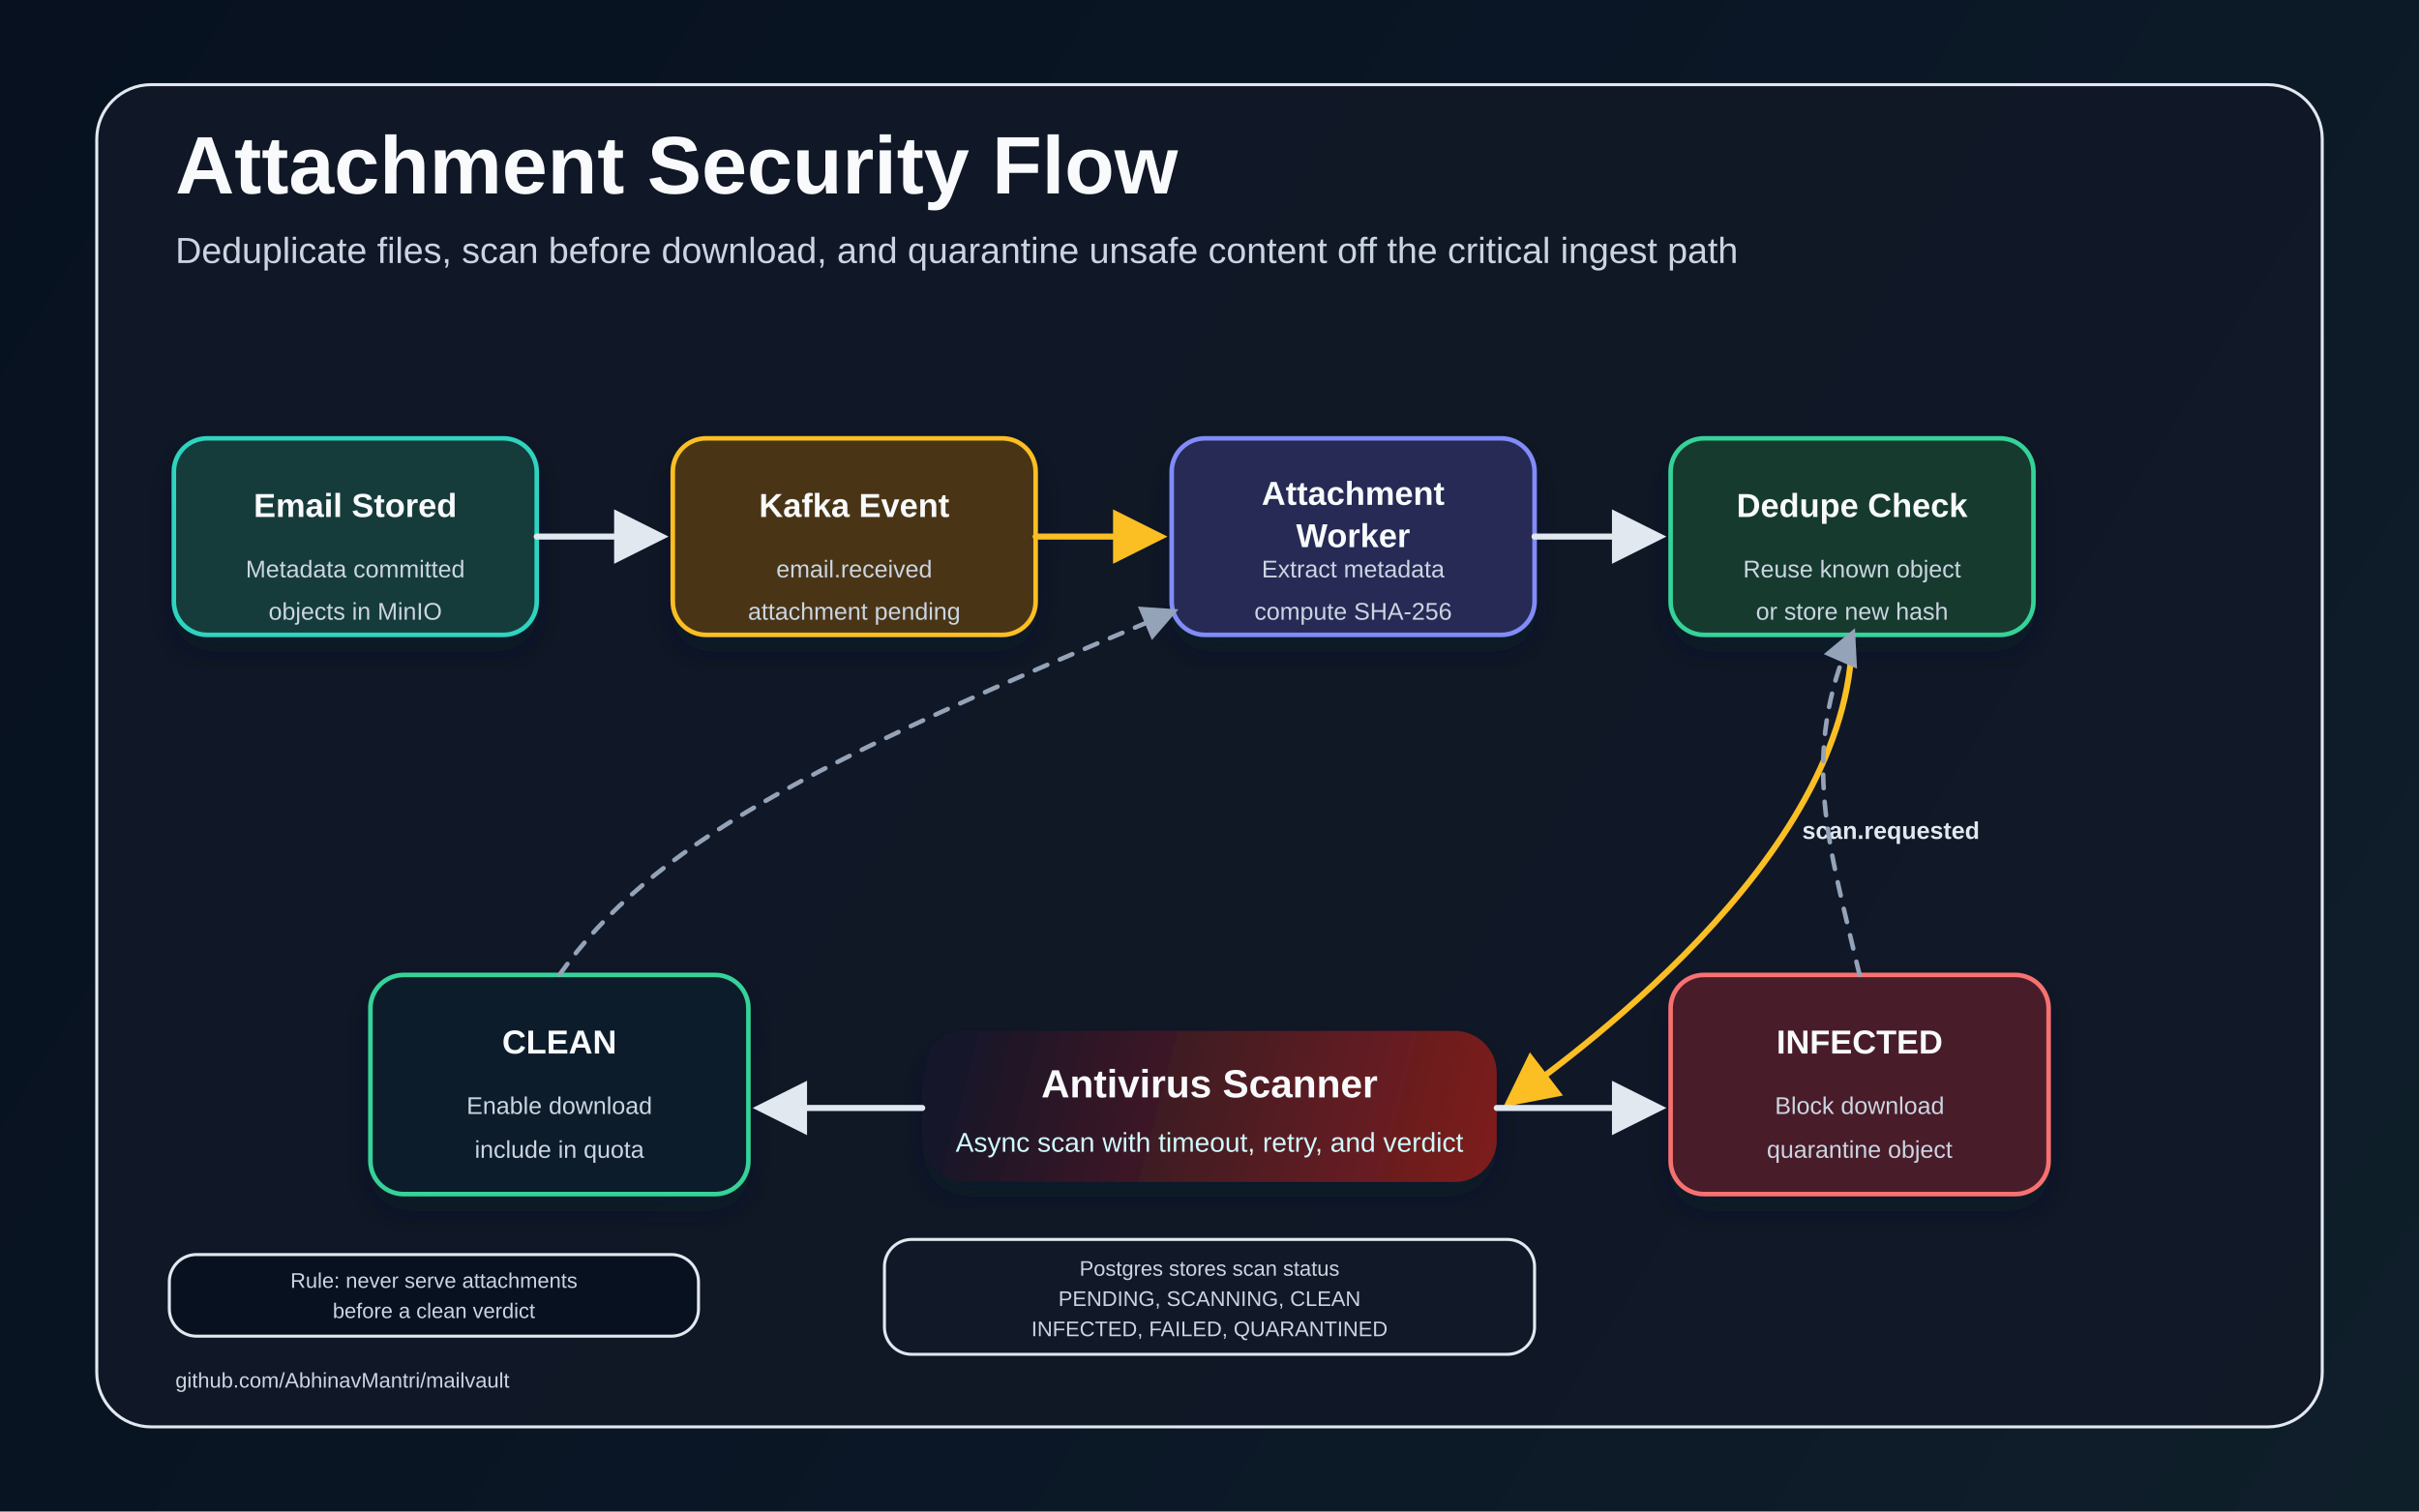
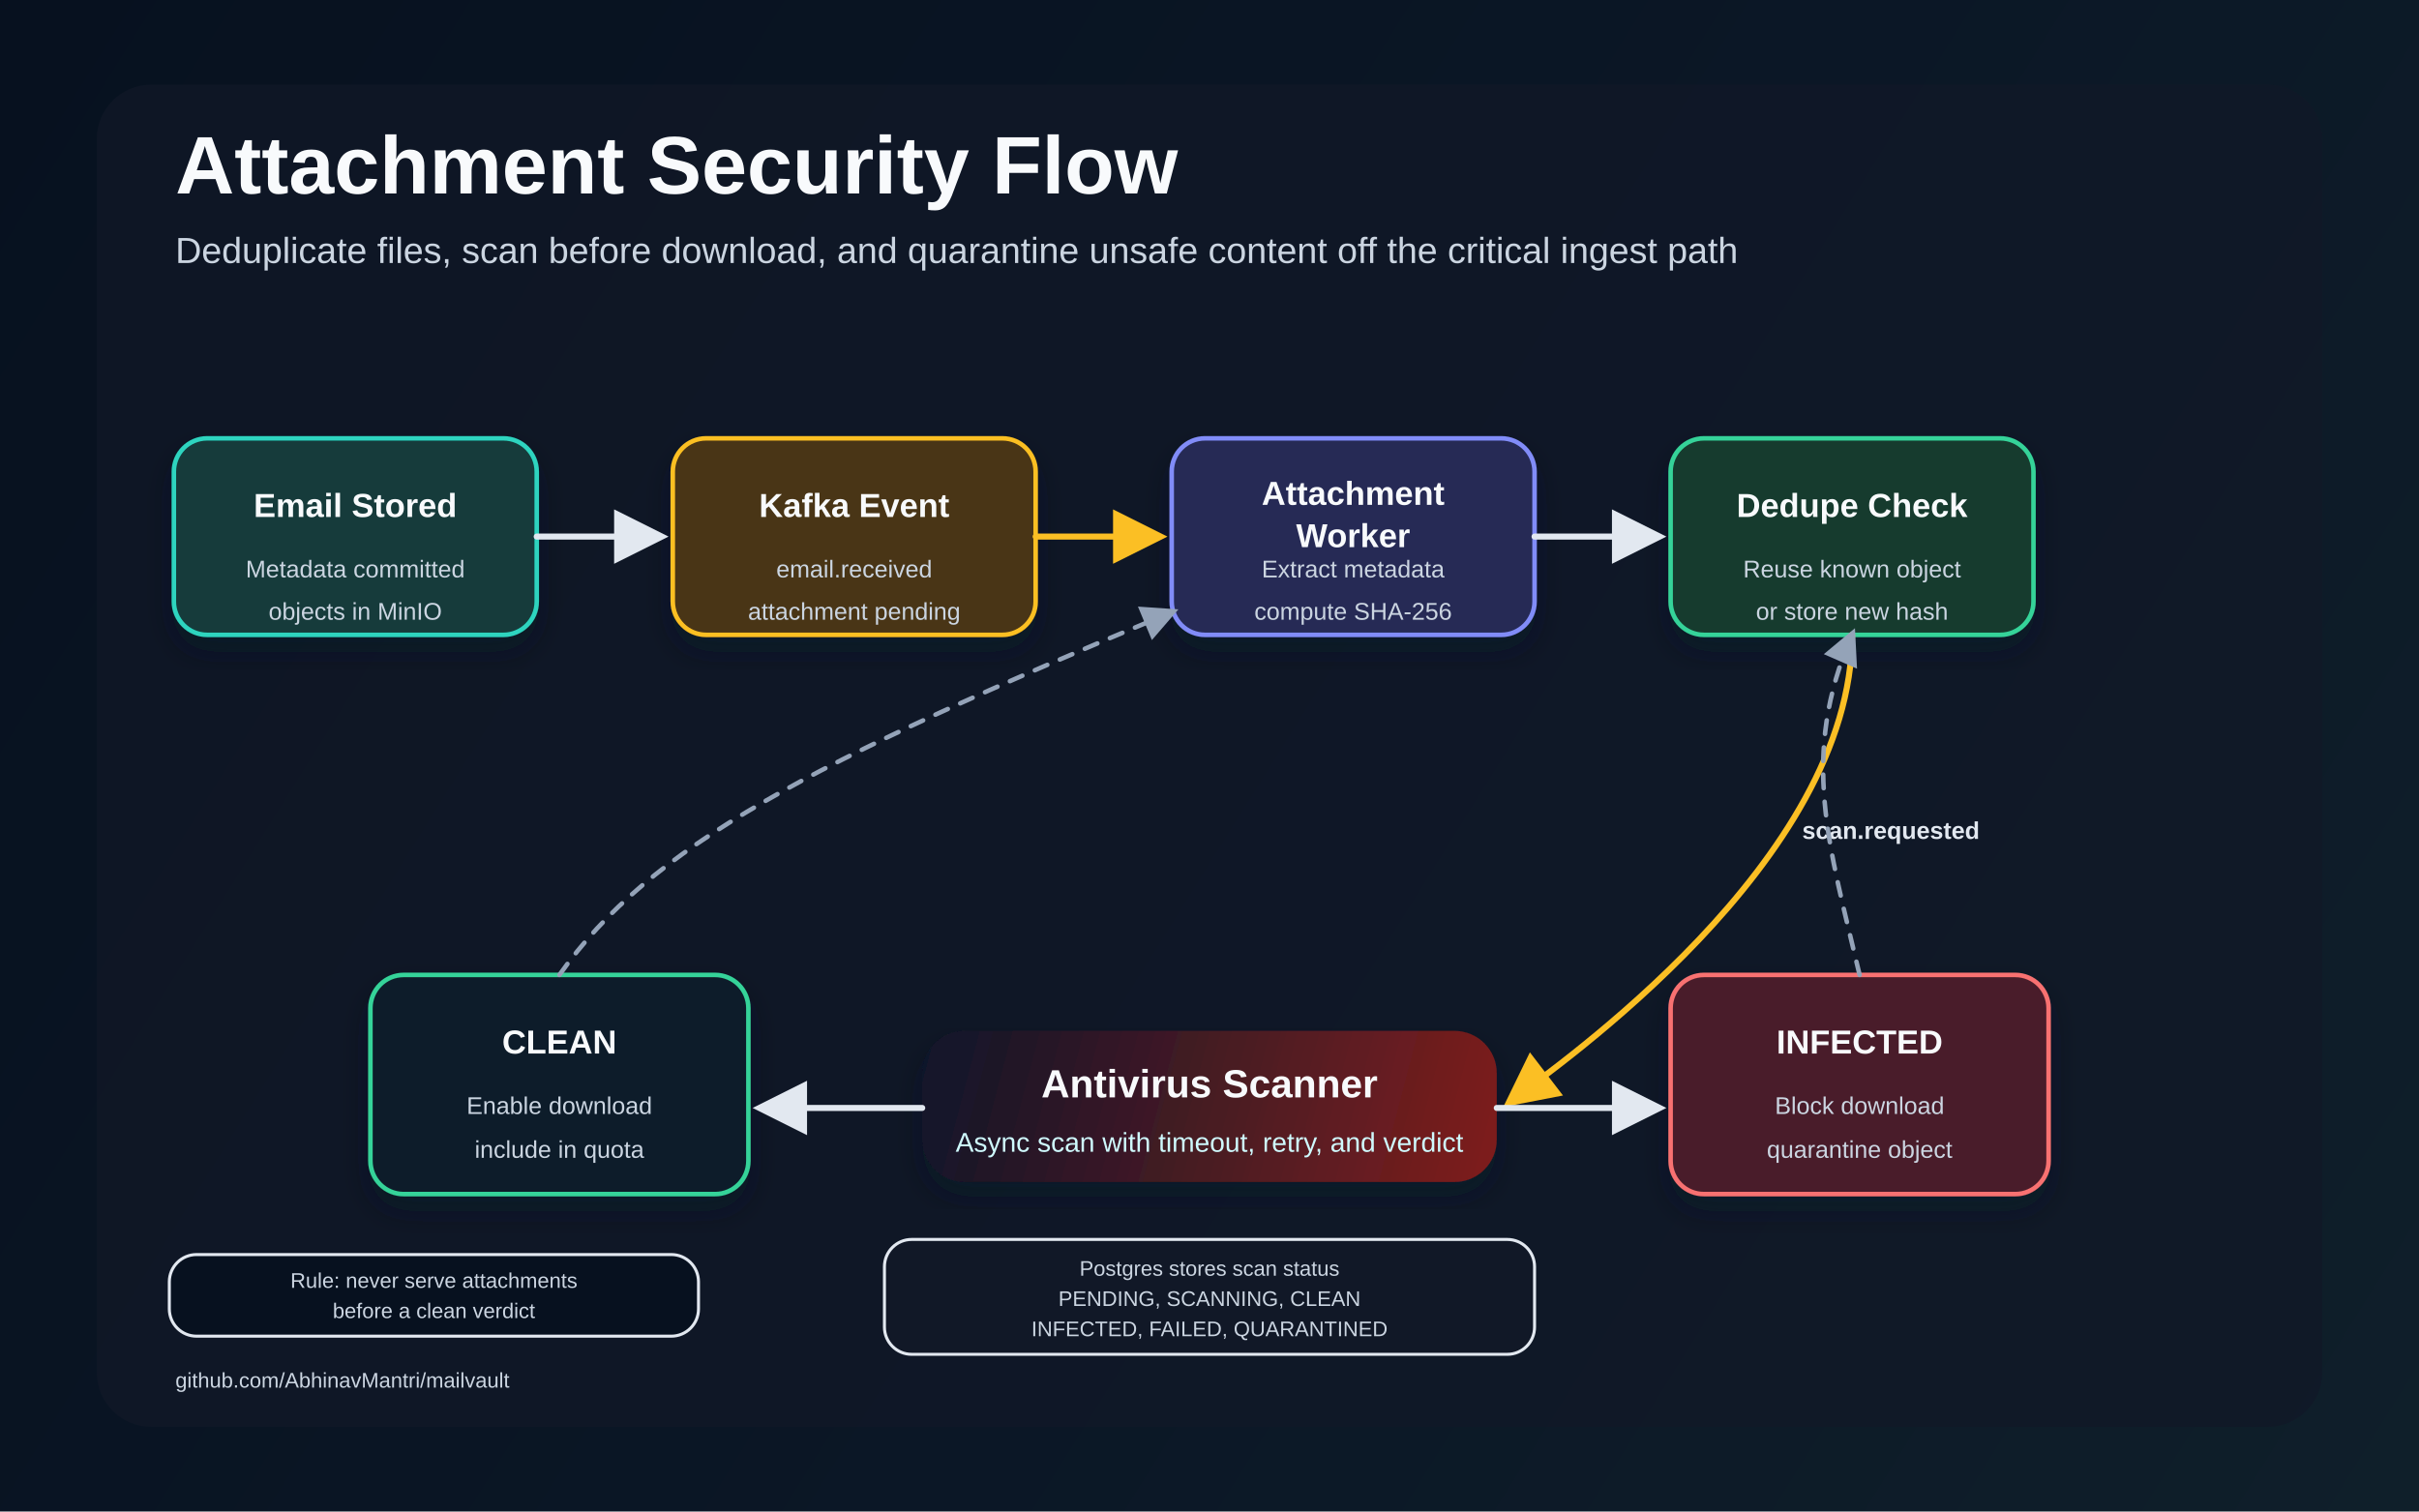
<svg xmlns="http://www.w3.org/2000/svg" width="1600" height="1000" viewBox="0 0 1600 1000" fill="none" role="img" aria-labelledby="title desc">
  <defs>
    <style>
      .title { font: 700 54px Arial, Helvetica, sans-serif; fill: #F8FAFC; }
      .subtitle { font: 400 24px Arial, Helvetica, sans-serif; fill: #CBD5E1; }
      .box-title { font: 700 22px Arial, Helvetica, sans-serif; fill: #F8FAFC; }
      .box-body { font: 400 16px Arial, Helvetica, sans-serif; fill: #CBD5E1; }
      .small { font: 400 14px Arial, Helvetica, sans-serif; fill: #CBD5E1; }
      .label { font: 700 16px Arial, Helvetica, sans-serif; fill: #E2E8F0; }
      .white-title { font: 700 26px Arial, Helvetica, sans-serif; fill: #F8FAFC; }
      .white-small { font: 400 18px Arial, Helvetica, sans-serif; fill: #CFFAFE; }
      .arrow { stroke: #E2E8F0; stroke-width: 4; stroke-linecap: round; stroke-linejoin: round; }
      .event-arrow { stroke: #FBBF24; stroke-width: 4; stroke-linecap: round; stroke-linejoin: round; }
      .soft-arrow { stroke: #94A3B8; stroke-width: 3; stroke-linecap: round; stroke-linejoin: round; stroke-dasharray: 9 9; }
      .box { stroke-width: 3; rx: 22; }
    </style>
    <marker id="arrow" viewBox="0 0 10 10" refX="8" refY="5" markerWidth="9" markerHeight="9" orient="auto">
      <path d="M0 0 L10 5 L0 10 z" fill="#E2E8F0" />
    </marker>
    <marker id="eventArrow" viewBox="0 0 10 10" refX="8" refY="5" markerWidth="9" markerHeight="9" orient="auto">
      <path d="M0 0 L10 5 L0 10 z" fill="#FBBF24" />
    </marker>
    <marker id="softArrow" viewBox="0 0 10 10" refX="8" refY="5" markerWidth="8" markerHeight="8" orient="auto">
      <path d="M0 0 L10 5 L0 10 z" fill="#94A3B8" />
    </marker>
    <linearGradient id="pageBg" x1="0" y1="0" x2="1600" y2="1000" gradientUnits="userSpaceOnUse">
      <stop stop-color="#07111F" />
      <stop offset="0.56" stop-color="#0B1726" />
      <stop offset="1" stop-color="#0F1F2A" />
    </linearGradient>
    <linearGradient id="scannerBg" x1="610" y1="682" x2="990" y2="782" gradientUnits="userSpaceOnUse">
      <stop stop-color="#0f172a" />
      <stop offset="1" stop-color="#7F1D1D" />
    </linearGradient>
    <filter id="shadow" x="-10%" y="-12%" width="120%" height="130%">
      <feDropShadow dx="0" dy="10" stdDeviation="10" flood-color="#0f172a" flood-opacity="0.35" />
    </filter>
  </defs>
  <rect width="1600" height="1000" fill="url(#pageBg)" />
-   <rect x="64" y="56" width="1472" height="888" rx="36" fill="#111827" fill-opacity="0.88" stroke="#E2E8F0" stroke-width="2" />
+   <rect x="64" y="56" width="1472" height="888" rx="36" fill="#111827" fill-opacity="0.72" />
  <text x="116" y="128" class="title">Attachment Security Flow</text>
  <text x="116" y="174" class="subtitle">Deduplicate files, scan before download, and quarantine unsafe content off the critical ingest path</text>
  <rect x="115" y="290" width="240" height="130" class="box" fill="#123B3A" stroke="#2DD4BF" filter="url(#shadow)" />
  <text x="235" y="342" text-anchor="middle" class="box-title">Email Stored</text>
  <text x="235" y="382" text-anchor="middle" class="box-body">Metadata committed</text>
  <text x="235" y="410" text-anchor="middle" class="box-body">objects in MinIO</text>
  <rect x="445" y="290" width="240" height="130" class="box" fill="#4A3415" stroke="#FBBF24" filter="url(#shadow)" />
  <text x="565" y="342" text-anchor="middle" class="box-title">Kafka Event</text>
  <text x="565" y="382" text-anchor="middle" class="box-body">email.received</text>
  <text x="565" y="410" text-anchor="middle" class="box-body">attachment pending</text>
  <rect x="775" y="290" width="240" height="130" class="box" fill="#252A55" stroke="#818CF8" filter="url(#shadow)" />
  <text x="895" y="334" text-anchor="middle" class="box-title">Attachment</text>
  <text x="895" y="362" text-anchor="middle" class="box-title">Worker</text>
  <text x="895" y="382" text-anchor="middle" class="box-body">Extract metadata</text>
  <text x="895" y="410" text-anchor="middle" class="box-body">compute SHA-256</text>
  <rect x="1105" y="290" width="240" height="130" class="box" fill="#173B2D" stroke="#34D399" filter="url(#shadow)" />
  <text x="1225" y="342" text-anchor="middle" class="box-title">Dedupe Check</text>
  <text x="1225" y="382" text-anchor="middle" class="box-body">Reuse known object</text>
  <text x="1225" y="410" text-anchor="middle" class="box-body">or store new hash</text>
  <path class="arrow" d="M355 355 L435 355" marker-end="url(#arrow)" />
  <path class="event-arrow" d="M685 355 L765 355" marker-end="url(#eventArrow)" />
  <path class="arrow" d="M1015 355 L1095 355" marker-end="url(#arrow)" />
  <rect x="610" y="682" width="380" height="100" rx="28" fill="url(#scannerBg)" filter="url(#shadow)" />
  <text x="800" y="726" text-anchor="middle" class="white-title">Antivirus Scanner</text>
  <text x="800" y="762" text-anchor="middle" class="white-small">Async scan with timeout, retry, and verdict</text>
  <path class="event-arrow" d="M1225 420 C1225 570 1030 705 1000 728" marker-end="url(#eventArrow)" />
  <text x="1192" y="555" class="label">scan.requested</text>
  <rect x="245" y="645" width="250" height="145" class="box" fill="#0F1F2A" stroke="#34D399" filter="url(#shadow)" />
  <text x="370" y="697" text-anchor="middle" class="box-title">CLEAN</text>
  <text x="370" y="737" text-anchor="middle" class="box-body">Enable download</text>
  <text x="370" y="766" text-anchor="middle" class="box-body">include in quota</text>
  <rect x="1105" y="645" width="250" height="145" class="box" fill="#4A1F2A" stroke="#F87171" filter="url(#shadow)" />
  <text x="1230" y="697" text-anchor="middle" class="box-title">INFECTED</text>
  <text x="1230" y="737" text-anchor="middle" class="box-body">Block download</text>
  <text x="1230" y="766" text-anchor="middle" class="box-body">quarantine object</text>
  <path class="arrow" d="M610 733 C555 733 527 733 505 733" marker-end="url(#arrow)" />
  <path class="arrow" d="M990 733 C1045 733 1073 733 1095 733" marker-end="url(#arrow)" />
  <rect x="585" y="820" width="430" height="76" rx="18" fill="#111827" stroke="#E2E8F0" stroke-width="2" />
  <text x="800" y="844" text-anchor="middle" class="small">Postgres stores scan status</text>
  <text x="800" y="864" text-anchor="middle" class="small">PENDING, SCANNING, CLEAN</text>
  <text x="800" y="884" text-anchor="middle" class="small">INFECTED, FAILED, QUARANTINED</text>
  <path class="soft-arrow" d="M370 645 C430 560 535 505 775 405" marker-end="url(#softArrow)" />
  <path class="soft-arrow" d="M1230 645 C1210 560 1190 500 1225 420" marker-end="url(#softArrow)" />
  <rect x="112" y="830" width="350" height="54" rx="18" fill="#07111F" stroke="#E2E8F0" stroke-width="2" />
  <text x="287" y="852" text-anchor="middle" class="small">Rule: never serve attachments</text>
  <text x="287" y="872" text-anchor="middle" class="small">before a clean verdict</text>
  <text x="116" y="918" class="small">github.com/AbhinavMantri/mailvault</text>
</svg>
